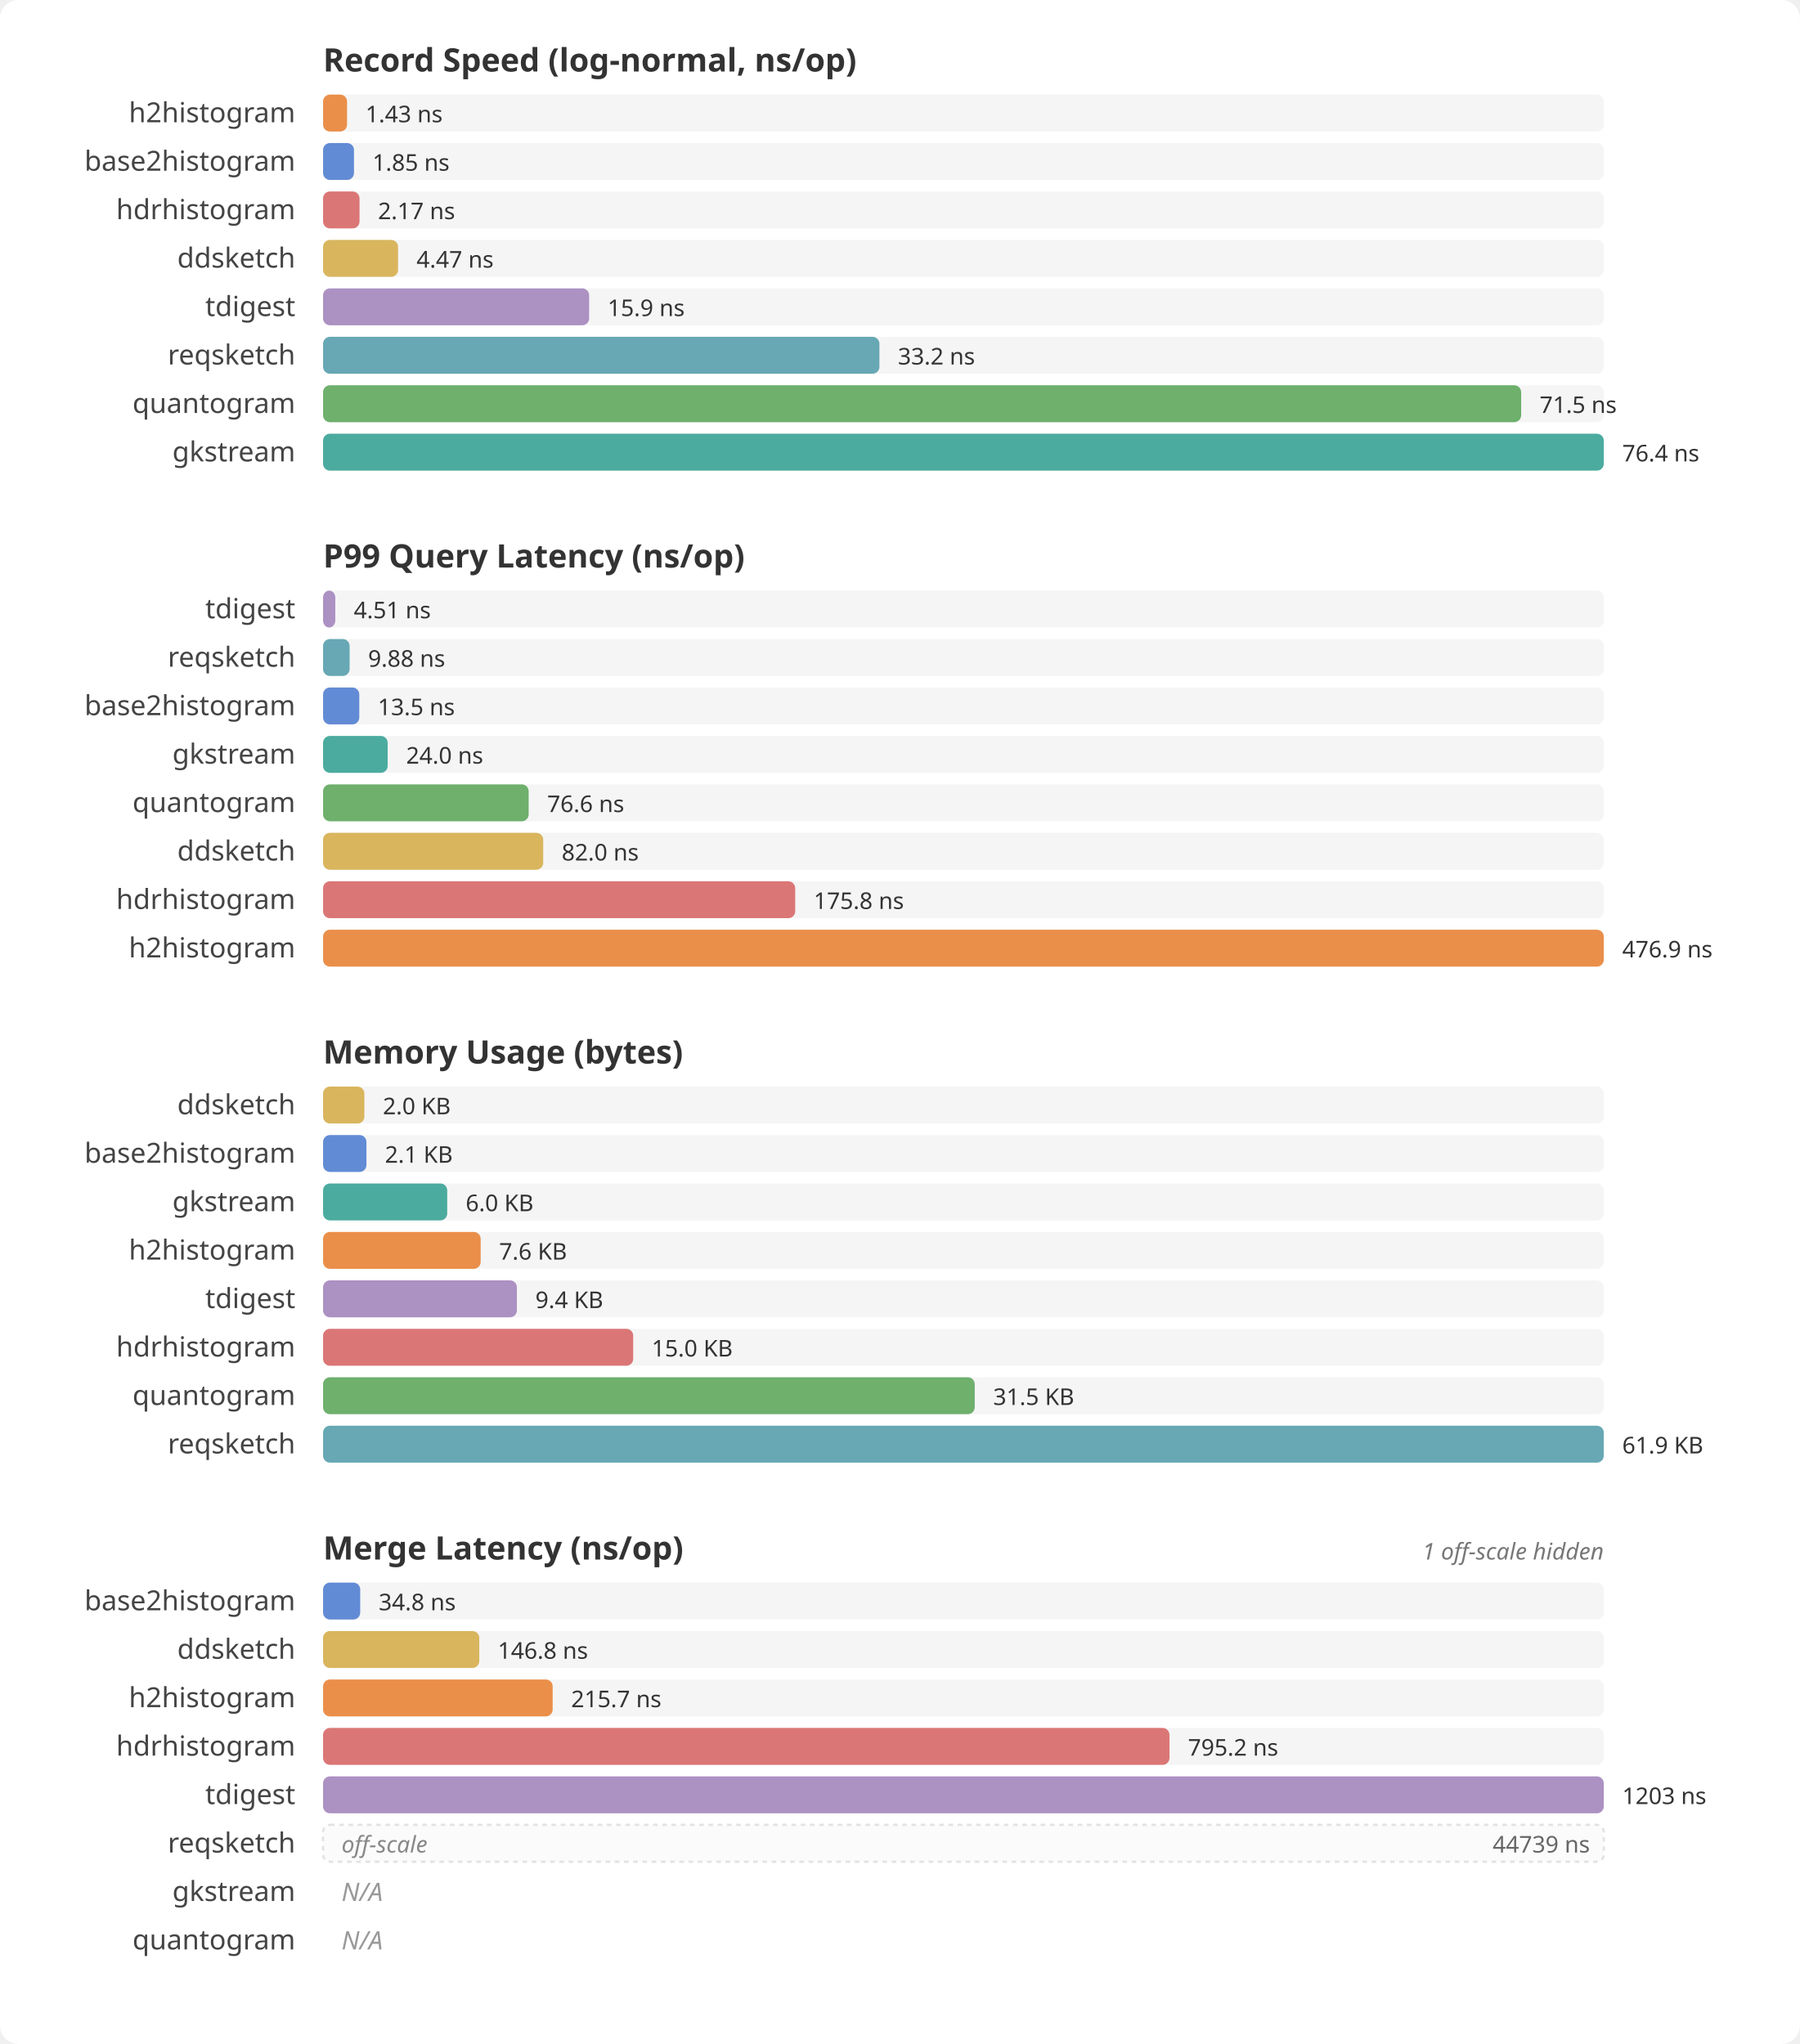
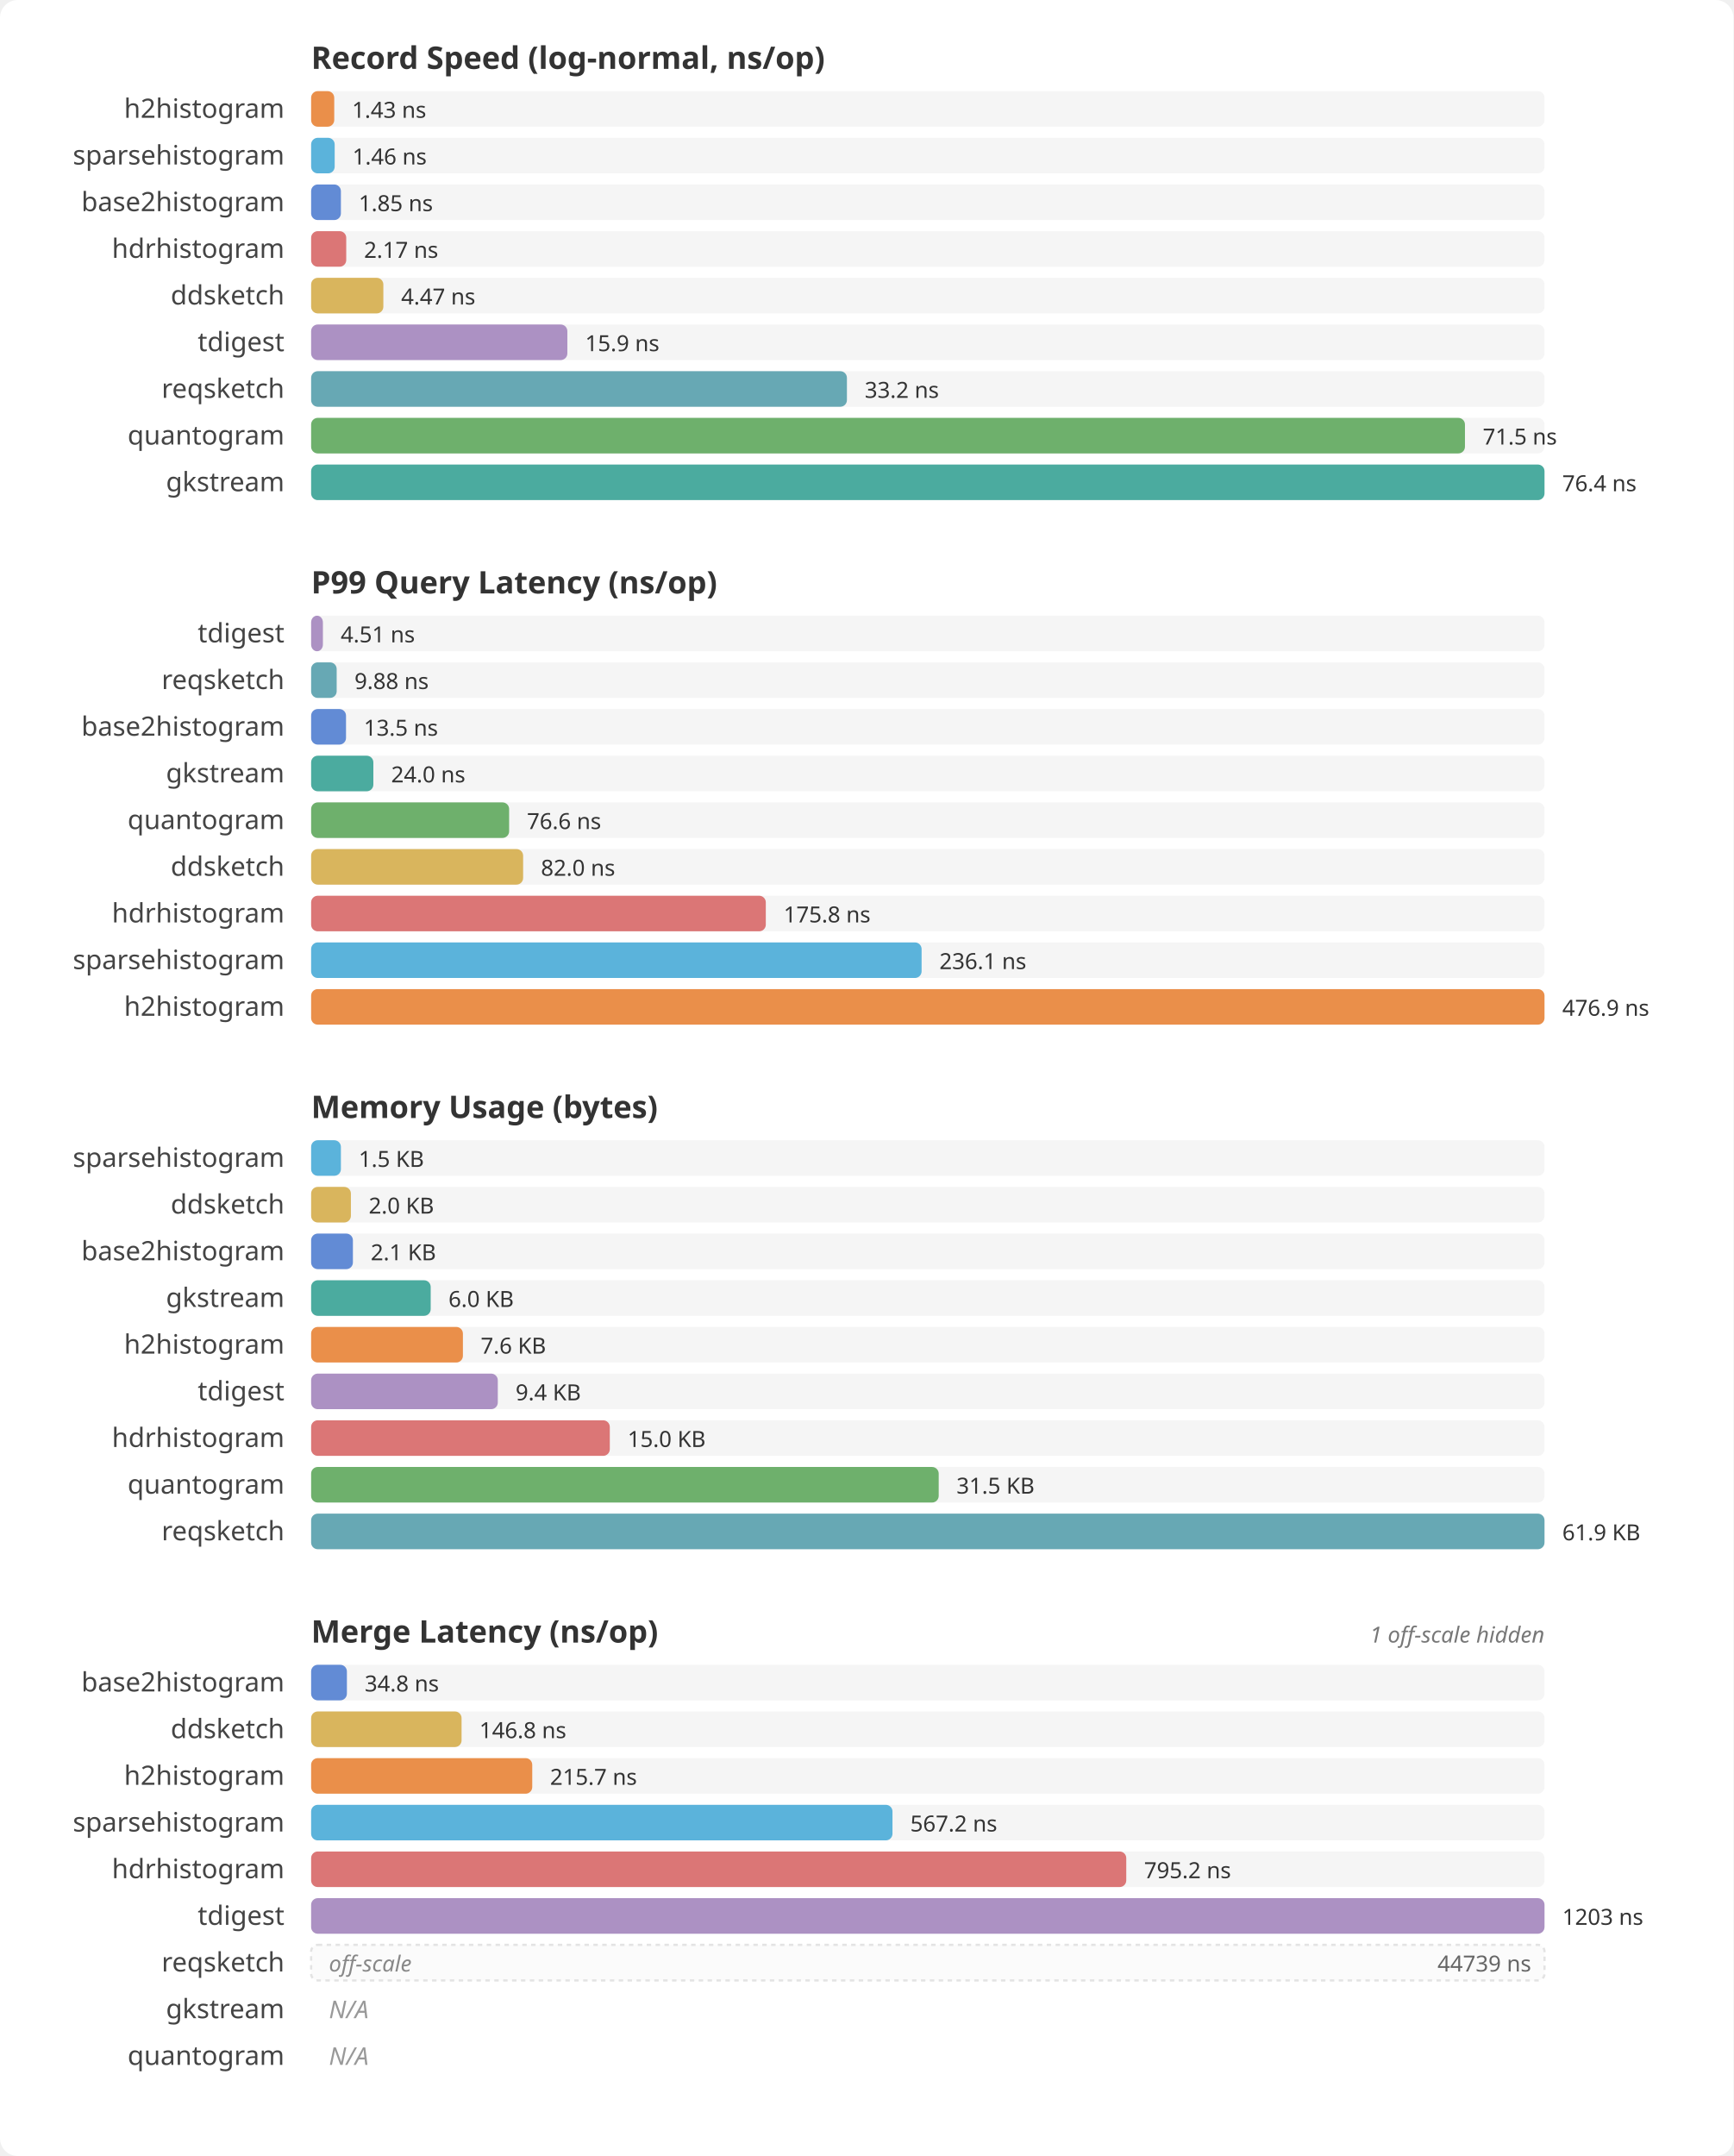
- <svg xmlns="http://www.w3.org/2000/svg" viewBox="0 0 780 886" width="780" height="886">
-   <rect x="0.0" y="0.0" width="780.0" height="886.0" fill="white" rx="8" />
+ <svg xmlns="http://www.w3.org/2000/svg" viewBox="0 0 780 970" width="780" height="970">
+   <rect x="0.0" y="0.0" width="780.0" height="970.0" fill="white" rx="8" />
  <text x="140.0" y="31.0" font-family="system-ui,sans-serif" font-size="14" font-weight="600" fill="#333">Record Speed (log-normal, ns/op)</text>
  <text x="128.0" y="53.0" font-family="system-ui,sans-serif" font-size="12" fill="#444" text-anchor="end">h2histogram</text>
  <rect x="140.0" y="41.0" width="555.0" height="16.0" fill="#f5f5f5" rx="3" />
  <rect x="140.0" y="41.0" width="10.4" height="16.0" fill="#E87D2B" rx="3" opacity="0.85" />
  <text x="158.4" y="53.0" font-family="system-ui,sans-serif" font-size="10" fill="#333" font-weight="500">1.43 ns</text>
-   <text x="128.0" y="74.0" font-family="system-ui,sans-serif" font-size="12" fill="#444" text-anchor="end">base2histogram</text>
+   <text x="128.0" y="74.0" font-family="system-ui,sans-serif" font-size="12" fill="#444" text-anchor="end">sparsehistogram</text>
  <rect x="140.0" y="62.0" width="555.0" height="16.0" fill="#f5f5f5" rx="3" />
-   <rect x="140.0" y="62.0" width="13.4" height="16.0" fill="#4878CF" rx="3" opacity="0.85" />
-   <text x="161.4" y="74.0" font-family="system-ui,sans-serif" font-size="10" fill="#333" font-weight="500">1.85 ns</text>
-   <text x="128.0" y="95.0" font-family="system-ui,sans-serif" font-size="12" fill="#444" text-anchor="end">hdrhistogram</text>
+   <rect x="140.0" y="62.0" width="10.6" height="16.0" fill="#3FA7D6" rx="3" opacity="0.85" />
+   <text x="158.6" y="74.0" font-family="system-ui,sans-serif" font-size="10" fill="#333" font-weight="500">1.46 ns</text>
+   <text x="128.0" y="95.0" font-family="system-ui,sans-serif" font-size="12" fill="#444" text-anchor="end">base2histogram</text>
  <rect x="140.0" y="83.0" width="555.0" height="16.0" fill="#f5f5f5" rx="3" />
-   <rect x="140.0" y="83.0" width="15.8" height="16.0" fill="#D65F5F" rx="3" opacity="0.85" />
-   <text x="163.8" y="95.0" font-family="system-ui,sans-serif" font-size="10" fill="#333" font-weight="500">2.17 ns</text>
-   <text x="128.0" y="116.0" font-family="system-ui,sans-serif" font-size="12" fill="#444" text-anchor="end">ddsketch</text>
+   <rect x="140.0" y="83.0" width="13.4" height="16.0" fill="#4878CF" rx="3" opacity="0.85" />
+   <text x="161.4" y="95.0" font-family="system-ui,sans-serif" font-size="10" fill="#333" font-weight="500">1.85 ns</text>
+   <text x="128.0" y="116.0" font-family="system-ui,sans-serif" font-size="12" fill="#444" text-anchor="end">hdrhistogram</text>
  <rect x="140.0" y="104.0" width="555.0" height="16.0" fill="#f5f5f5" rx="3" />
-   <rect x="140.0" y="104.0" width="32.5" height="16.0" fill="#D4A942" rx="3" opacity="0.85" />
-   <text x="180.5" y="116.0" font-family="system-ui,sans-serif" font-size="10" fill="#333" font-weight="500">4.47 ns</text>
-   <text x="128.0" y="137.0" font-family="system-ui,sans-serif" font-size="12" fill="#444" text-anchor="end">tdigest</text>
+   <rect x="140.0" y="104.0" width="15.8" height="16.0" fill="#D65F5F" rx="3" opacity="0.85" />
+   <text x="163.8" y="116.0" font-family="system-ui,sans-serif" font-size="10" fill="#333" font-weight="500">2.17 ns</text>
+   <text x="128.0" y="137.0" font-family="system-ui,sans-serif" font-size="12" fill="#444" text-anchor="end">ddsketch</text>
  <rect x="140.0" y="125.0" width="555.0" height="16.0" fill="#f5f5f5" rx="3" />
-   <rect x="140.0" y="125.0" width="115.3" height="16.0" fill="#9F7FBA" rx="3" opacity="0.85" />
-   <text x="263.3" y="137.0" font-family="system-ui,sans-serif" font-size="10" fill="#333" font-weight="500">15.9 ns</text>
-   <text x="128.0" y="158.0" font-family="system-ui,sans-serif" font-size="12" fill="#444" text-anchor="end">reqsketch</text>
+   <rect x="140.0" y="125.0" width="32.5" height="16.0" fill="#D4A942" rx="3" opacity="0.85" />
+   <text x="180.5" y="137.0" font-family="system-ui,sans-serif" font-size="10" fill="#333" font-weight="500">4.47 ns</text>
+   <text x="128.0" y="158.0" font-family="system-ui,sans-serif" font-size="12" fill="#444" text-anchor="end">tdigest</text>
  <rect x="140.0" y="146.0" width="555.0" height="16.0" fill="#f5f5f5" rx="3" />
-   <rect x="140.0" y="146.0" width="241.1" height="16.0" fill="#4E9AA8" rx="3" opacity="0.85" />
-   <text x="389.1" y="158.0" font-family="system-ui,sans-serif" font-size="10" fill="#333" font-weight="500">33.2 ns</text>
-   <text x="128.0" y="179.0" font-family="system-ui,sans-serif" font-size="12" fill="#444" text-anchor="end">quantogram</text>
+   <rect x="140.0" y="146.0" width="115.3" height="16.0" fill="#9F7FBA" rx="3" opacity="0.85" />
+   <text x="263.3" y="158.0" font-family="system-ui,sans-serif" font-size="10" fill="#333" font-weight="500">15.9 ns</text>
+   <text x="128.0" y="179.0" font-family="system-ui,sans-serif" font-size="12" fill="#444" text-anchor="end">reqsketch</text>
  <rect x="140.0" y="167.0" width="555.0" height="16.0" fill="#f5f5f5" rx="3" />
-   <rect x="140.0" y="167.0" width="519.2" height="16.0" fill="#56A354" rx="3" opacity="0.85" />
-   <text x="667.2" y="179.0" font-family="system-ui,sans-serif" font-size="10" fill="#333" font-weight="500">71.5 ns</text>
-   <text x="128.0" y="200.0" font-family="system-ui,sans-serif" font-size="12" fill="#444" text-anchor="end">gkstream</text>
+   <rect x="140.0" y="167.0" width="241.1" height="16.0" fill="#4E9AA8" rx="3" opacity="0.85" />
+   <text x="389.1" y="179.0" font-family="system-ui,sans-serif" font-size="10" fill="#333" font-weight="500">33.2 ns</text>
+   <text x="128.0" y="200.0" font-family="system-ui,sans-serif" font-size="12" fill="#444" text-anchor="end">quantogram</text>
  <rect x="140.0" y="188.0" width="555.0" height="16.0" fill="#f5f5f5" rx="3" />
-   <rect x="140.0" y="188.0" width="555.0" height="16.0" fill="#2D9D8F" rx="3" opacity="0.85" />
-   <text x="703.0" y="200.0" font-family="system-ui,sans-serif" font-size="10" fill="#333" font-weight="500">76.4 ns</text>
-   <text x="140.0" y="246.0" font-family="system-ui,sans-serif" font-size="14" font-weight="600" fill="#333">P99 Query Latency (ns/op)</text>
-   <text x="128.0" y="268.0" font-family="system-ui,sans-serif" font-size="12" fill="#444" text-anchor="end">tdigest</text>
-   <rect x="140.0" y="256.0" width="555.0" height="16.0" fill="#f5f5f5" rx="3" />
-   <rect x="140.0" y="256.0" width="5.3" height="16.0" fill="#9F7FBA" rx="3" opacity="0.85" />
-   <text x="153.3" y="268.0" font-family="system-ui,sans-serif" font-size="10" fill="#333" font-weight="500">4.51 ns</text>
-   <text x="128.0" y="289.0" font-family="system-ui,sans-serif" font-size="12" fill="#444" text-anchor="end">reqsketch</text>
+   <rect x="140.0" y="188.0" width="519.2" height="16.0" fill="#56A354" rx="3" opacity="0.85" />
+   <text x="667.2" y="200.0" font-family="system-ui,sans-serif" font-size="10" fill="#333" font-weight="500">71.5 ns</text>
+   <text x="128.0" y="221.0" font-family="system-ui,sans-serif" font-size="12" fill="#444" text-anchor="end">gkstream</text>
+   <rect x="140.0" y="209.0" width="555.0" height="16.0" fill="#f5f5f5" rx="3" />
+   <rect x="140.0" y="209.0" width="555.0" height="16.0" fill="#2D9D8F" rx="3" opacity="0.85" />
+   <text x="703.0" y="221.0" font-family="system-ui,sans-serif" font-size="10" fill="#333" font-weight="500">76.4 ns</text>
+   <text x="140.0" y="267.0" font-family="system-ui,sans-serif" font-size="14" font-weight="600" fill="#333">P99 Query Latency (ns/op)</text>
+   <text x="128.0" y="289.0" font-family="system-ui,sans-serif" font-size="12" fill="#444" text-anchor="end">tdigest</text>
  <rect x="140.0" y="277.0" width="555.0" height="16.0" fill="#f5f5f5" rx="3" />
-   <rect x="140.0" y="277.0" width="11.5" height="16.0" fill="#4E9AA8" rx="3" opacity="0.85" />
-   <text x="159.5" y="289.0" font-family="system-ui,sans-serif" font-size="10" fill="#333" font-weight="500">9.88 ns</text>
-   <text x="128.0" y="310.0" font-family="system-ui,sans-serif" font-size="12" fill="#444" text-anchor="end">base2histogram</text>
+   <rect x="140.0" y="277.0" width="5.3" height="16.0" fill="#9F7FBA" rx="3" opacity="0.85" />
+   <text x="153.3" y="289.0" font-family="system-ui,sans-serif" font-size="10" fill="#333" font-weight="500">4.51 ns</text>
+   <text x="128.0" y="310.0" font-family="system-ui,sans-serif" font-size="12" fill="#444" text-anchor="end">reqsketch</text>
  <rect x="140.0" y="298.0" width="555.0" height="16.0" fill="#f5f5f5" rx="3" />
-   <rect x="140.0" y="298.0" width="15.7" height="16.0" fill="#4878CF" rx="3" opacity="0.85" />
-   <text x="163.7" y="310.0" font-family="system-ui,sans-serif" font-size="10" fill="#333" font-weight="500">13.5 ns</text>
-   <text x="128.0" y="331.0" font-family="system-ui,sans-serif" font-size="12" fill="#444" text-anchor="end">gkstream</text>
+   <rect x="140.0" y="298.0" width="11.5" height="16.0" fill="#4E9AA8" rx="3" opacity="0.85" />
+   <text x="159.5" y="310.0" font-family="system-ui,sans-serif" font-size="10" fill="#333" font-weight="500">9.88 ns</text>
+   <text x="128.0" y="331.0" font-family="system-ui,sans-serif" font-size="12" fill="#444" text-anchor="end">base2histogram</text>
  <rect x="140.0" y="319.0" width="555.0" height="16.0" fill="#f5f5f5" rx="3" />
-   <rect x="140.0" y="319.0" width="28.0" height="16.0" fill="#2D9D8F" rx="3" opacity="0.85" />
-   <text x="176.0" y="331.0" font-family="system-ui,sans-serif" font-size="10" fill="#333" font-weight="500">24.0 ns</text>
-   <text x="128.0" y="352.0" font-family="system-ui,sans-serif" font-size="12" fill="#444" text-anchor="end">quantogram</text>
+   <rect x="140.0" y="319.0" width="15.7" height="16.0" fill="#4878CF" rx="3" opacity="0.85" />
+   <text x="163.7" y="331.0" font-family="system-ui,sans-serif" font-size="10" fill="#333" font-weight="500">13.5 ns</text>
+   <text x="128.0" y="352.0" font-family="system-ui,sans-serif" font-size="12" fill="#444" text-anchor="end">gkstream</text>
  <rect x="140.0" y="340.0" width="555.0" height="16.0" fill="#f5f5f5" rx="3" />
-   <rect x="140.0" y="340.0" width="89.1" height="16.0" fill="#56A354" rx="3" opacity="0.85" />
-   <text x="237.1" y="352.0" font-family="system-ui,sans-serif" font-size="10" fill="#333" font-weight="500">76.6 ns</text>
-   <text x="128.0" y="373.0" font-family="system-ui,sans-serif" font-size="12" fill="#444" text-anchor="end">ddsketch</text>
+   <rect x="140.0" y="340.0" width="28.0" height="16.0" fill="#2D9D8F" rx="3" opacity="0.85" />
+   <text x="176.0" y="352.0" font-family="system-ui,sans-serif" font-size="10" fill="#333" font-weight="500">24.0 ns</text>
+   <text x="128.0" y="373.0" font-family="system-ui,sans-serif" font-size="12" fill="#444" text-anchor="end">quantogram</text>
  <rect x="140.0" y="361.0" width="555.0" height="16.0" fill="#f5f5f5" rx="3" />
-   <rect x="140.0" y="361.0" width="95.4" height="16.0" fill="#D4A942" rx="3" opacity="0.85" />
-   <text x="243.4" y="373.0" font-family="system-ui,sans-serif" font-size="10" fill="#333" font-weight="500">82.0 ns</text>
-   <text x="128.0" y="394.0" font-family="system-ui,sans-serif" font-size="12" fill="#444" text-anchor="end">hdrhistogram</text>
+   <rect x="140.0" y="361.0" width="89.1" height="16.0" fill="#56A354" rx="3" opacity="0.85" />
+   <text x="237.1" y="373.0" font-family="system-ui,sans-serif" font-size="10" fill="#333" font-weight="500">76.6 ns</text>
+   <text x="128.0" y="394.0" font-family="system-ui,sans-serif" font-size="12" fill="#444" text-anchor="end">ddsketch</text>
  <rect x="140.0" y="382.0" width="555.0" height="16.0" fill="#f5f5f5" rx="3" />
-   <rect x="140.0" y="382.0" width="204.6" height="16.0" fill="#D65F5F" rx="3" opacity="0.85" />
-   <text x="352.6" y="394.0" font-family="system-ui,sans-serif" font-size="10" fill="#333" font-weight="500">175.8 ns</text>
-   <text x="128.0" y="415.0" font-family="system-ui,sans-serif" font-size="12" fill="#444" text-anchor="end">h2histogram</text>
+   <rect x="140.0" y="382.0" width="95.4" height="16.0" fill="#D4A942" rx="3" opacity="0.85" />
+   <text x="243.4" y="394.0" font-family="system-ui,sans-serif" font-size="10" fill="#333" font-weight="500">82.0 ns</text>
+   <text x="128.0" y="415.0" font-family="system-ui,sans-serif" font-size="12" fill="#444" text-anchor="end">hdrhistogram</text>
  <rect x="140.0" y="403.0" width="555.0" height="16.0" fill="#f5f5f5" rx="3" />
-   <rect x="140.0" y="403.0" width="555.0" height="16.0" fill="#E87D2B" rx="3" opacity="0.85" />
-   <text x="703.0" y="415.0" font-family="system-ui,sans-serif" font-size="10" fill="#333" font-weight="500">476.9 ns</text>
-   <text x="140.0" y="461.0" font-family="system-ui,sans-serif" font-size="14" font-weight="600" fill="#333">Memory Usage (bytes)</text>
-   <text x="128.0" y="483.0" font-family="system-ui,sans-serif" font-size="12" fill="#444" text-anchor="end">ddsketch</text>
-   <rect x="140.0" y="471.0" width="555.0" height="16.0" fill="#f5f5f5" rx="3" />
-   <rect x="140.0" y="471.0" width="17.9" height="16.0" fill="#D4A942" rx="3" opacity="0.85" />
-   <text x="165.9" y="483.0" font-family="system-ui,sans-serif" font-size="10" fill="#333" font-weight="500">2.0 KB</text>
-   <text x="128.0" y="504.0" font-family="system-ui,sans-serif" font-size="12" fill="#444" text-anchor="end">base2histogram</text>
-   <rect x="140.0" y="492.0" width="555.0" height="16.0" fill="#f5f5f5" rx="3" />
-   <rect x="140.0" y="492.0" width="18.8" height="16.0" fill="#4878CF" rx="3" opacity="0.85" />
-   <text x="166.8" y="504.0" font-family="system-ui,sans-serif" font-size="10" fill="#333" font-weight="500">2.1 KB</text>
-   <text x="128.0" y="525.0" font-family="system-ui,sans-serif" font-size="12" fill="#444" text-anchor="end">gkstream</text>
+   <rect x="140.0" y="403.0" width="204.6" height="16.0" fill="#D65F5F" rx="3" opacity="0.85" />
+   <text x="352.6" y="415.0" font-family="system-ui,sans-serif" font-size="10" fill="#333" font-weight="500">175.8 ns</text>
+   <text x="128.0" y="436.0" font-family="system-ui,sans-serif" font-size="12" fill="#444" text-anchor="end">sparsehistogram</text>
+   <rect x="140.0" y="424.0" width="555.0" height="16.0" fill="#f5f5f5" rx="3" />
+   <rect x="140.0" y="424.0" width="274.7" height="16.0" fill="#3FA7D6" rx="3" opacity="0.85" />
+   <text x="422.7" y="436.0" font-family="system-ui,sans-serif" font-size="10" fill="#333" font-weight="500">236.1 ns</text>
+   <text x="128.0" y="457.0" font-family="system-ui,sans-serif" font-size="12" fill="#444" text-anchor="end">h2histogram</text>
+   <rect x="140.0" y="445.0" width="555.0" height="16.0" fill="#f5f5f5" rx="3" />
+   <rect x="140.0" y="445.0" width="555.0" height="16.0" fill="#E87D2B" rx="3" opacity="0.85" />
+   <text x="703.0" y="457.0" font-family="system-ui,sans-serif" font-size="10" fill="#333" font-weight="500">476.9 ns</text>
+   <text x="140.0" y="503.0" font-family="system-ui,sans-serif" font-size="14" font-weight="600" fill="#333">Memory Usage (bytes)</text>
+   <text x="128.0" y="525.0" font-family="system-ui,sans-serif" font-size="12" fill="#444" text-anchor="end">sparsehistogram</text>
  <rect x="140.0" y="513.0" width="555.0" height="16.0" fill="#f5f5f5" rx="3" />
-   <rect x="140.0" y="513.0" width="53.8" height="16.0" fill="#2D9D8F" rx="3" opacity="0.85" />
-   <text x="201.8" y="525.0" font-family="system-ui,sans-serif" font-size="10" fill="#333" font-weight="500">6.0 KB</text>
-   <text x="128.0" y="546.0" font-family="system-ui,sans-serif" font-size="12" fill="#444" text-anchor="end">h2histogram</text>
+   <rect x="140.0" y="513.0" width="13.4" height="16.0" fill="#3FA7D6" rx="3" opacity="0.85" />
+   <text x="161.4" y="525.0" font-family="system-ui,sans-serif" font-size="10" fill="#333" font-weight="500">1.5 KB</text>
+   <text x="128.0" y="546.0" font-family="system-ui,sans-serif" font-size="12" fill="#444" text-anchor="end">ddsketch</text>
  <rect x="140.0" y="534.0" width="555.0" height="16.0" fill="#f5f5f5" rx="3" />
-   <rect x="140.0" y="534.0" width="68.3" height="16.0" fill="#E87D2B" rx="3" opacity="0.85" />
-   <text x="216.3" y="546.0" font-family="system-ui,sans-serif" font-size="10" fill="#333" font-weight="500">7.6 KB</text>
-   <text x="128.0" y="567.0" font-family="system-ui,sans-serif" font-size="12" fill="#444" text-anchor="end">tdigest</text>
+   <rect x="140.0" y="534.0" width="17.9" height="16.0" fill="#D4A942" rx="3" opacity="0.85" />
+   <text x="165.9" y="546.0" font-family="system-ui,sans-serif" font-size="10" fill="#333" font-weight="500">2.0 KB</text>
+   <text x="128.0" y="567.0" font-family="system-ui,sans-serif" font-size="12" fill="#444" text-anchor="end">base2histogram</text>
  <rect x="140.0" y="555.0" width="555.0" height="16.0" fill="#f5f5f5" rx="3" />
-   <rect x="140.0" y="555.0" width="84.0" height="16.0" fill="#9F7FBA" rx="3" opacity="0.85" />
-   <text x="232.0" y="567.0" font-family="system-ui,sans-serif" font-size="10" fill="#333" font-weight="500">9.4 KB</text>
-   <text x="128.0" y="588.0" font-family="system-ui,sans-serif" font-size="12" fill="#444" text-anchor="end">hdrhistogram</text>
+   <rect x="140.0" y="555.0" width="18.8" height="16.0" fill="#4878CF" rx="3" opacity="0.85" />
+   <text x="166.8" y="567.0" font-family="system-ui,sans-serif" font-size="10" fill="#333" font-weight="500">2.1 KB</text>
+   <text x="128.0" y="588.0" font-family="system-ui,sans-serif" font-size="12" fill="#444" text-anchor="end">gkstream</text>
  <rect x="140.0" y="576.0" width="555.0" height="16.0" fill="#f5f5f5" rx="3" />
-   <rect x="140.0" y="576.0" width="134.4" height="16.0" fill="#D65F5F" rx="3" opacity="0.85" />
-   <text x="282.4" y="588.0" font-family="system-ui,sans-serif" font-size="10" fill="#333" font-weight="500">15.0 KB</text>
-   <text x="128.0" y="609.0" font-family="system-ui,sans-serif" font-size="12" fill="#444" text-anchor="end">quantogram</text>
+   <rect x="140.0" y="576.0" width="53.8" height="16.0" fill="#2D9D8F" rx="3" opacity="0.85" />
+   <text x="201.8" y="588.0" font-family="system-ui,sans-serif" font-size="10" fill="#333" font-weight="500">6.0 KB</text>
+   <text x="128.0" y="609.0" font-family="system-ui,sans-serif" font-size="12" fill="#444" text-anchor="end">h2histogram</text>
  <rect x="140.0" y="597.0" width="555.0" height="16.0" fill="#f5f5f5" rx="3" />
-   <rect x="140.0" y="597.0" width="282.4" height="16.0" fill="#56A354" rx="3" opacity="0.85" />
-   <text x="430.4" y="609.0" font-family="system-ui,sans-serif" font-size="10" fill="#333" font-weight="500">31.5 KB</text>
-   <text x="128.0" y="630.0" font-family="system-ui,sans-serif" font-size="12" fill="#444" text-anchor="end">reqsketch</text>
+   <rect x="140.0" y="597.0" width="68.3" height="16.0" fill="#E87D2B" rx="3" opacity="0.85" />
+   <text x="216.3" y="609.0" font-family="system-ui,sans-serif" font-size="10" fill="#333" font-weight="500">7.6 KB</text>
+   <text x="128.0" y="630.0" font-family="system-ui,sans-serif" font-size="12" fill="#444" text-anchor="end">tdigest</text>
  <rect x="140.0" y="618.0" width="555.0" height="16.0" fill="#f5f5f5" rx="3" />
-   <rect x="140.0" y="618.0" width="555.0" height="16.0" fill="#4E9AA8" rx="3" opacity="0.85" />
-   <text x="703.0" y="630.0" font-family="system-ui,sans-serif" font-size="10" fill="#333" font-weight="500">61.9 KB</text>
-   <text x="140.0" y="676.0" font-family="system-ui,sans-serif" font-size="14" font-weight="600" fill="#333">Merge Latency (ns/op)</text>
-   <text x="695.0" y="676.0" font-family="system-ui,sans-serif" font-size="10" fill="#777" text-anchor="end" font-style="italic">1 off-scale hidden</text>
-   <text x="128.0" y="698.0" font-family="system-ui,sans-serif" font-size="12" fill="#444" text-anchor="end">base2histogram</text>
-   <rect x="140.0" y="686.0" width="555.0" height="16.0" fill="#f5f5f5" rx="3" />
-   <rect x="140.0" y="686.0" width="16.1" height="16.0" fill="#4878CF" rx="3" opacity="0.85" />
-   <text x="164.1" y="698.0" font-family="system-ui,sans-serif" font-size="10" fill="#333" font-weight="500">34.8 ns</text>
-   <text x="128.0" y="719.0" font-family="system-ui,sans-serif" font-size="12" fill="#444" text-anchor="end">ddsketch</text>
-   <rect x="140.0" y="707.0" width="555.0" height="16.0" fill="#f5f5f5" rx="3" />
-   <rect x="140.0" y="707.0" width="67.7" height="16.0" fill="#D4A942" rx="3" opacity="0.85" />
-   <text x="215.7" y="719.0" font-family="system-ui,sans-serif" font-size="10" fill="#333" font-weight="500">146.8 ns</text>
-   <text x="128.0" y="740.0" font-family="system-ui,sans-serif" font-size="12" fill="#444" text-anchor="end">h2histogram</text>
-   <rect x="140.0" y="728.0" width="555.0" height="16.0" fill="#f5f5f5" rx="3" />
-   <rect x="140.0" y="728.0" width="99.5" height="16.0" fill="#E87D2B" rx="3" opacity="0.85" />
-   <text x="247.5" y="740.0" font-family="system-ui,sans-serif" font-size="10" fill="#333" font-weight="500">215.7 ns</text>
-   <text x="128.0" y="761.0" font-family="system-ui,sans-serif" font-size="12" fill="#444" text-anchor="end">hdrhistogram</text>
+   <rect x="140.0" y="618.0" width="84.0" height="16.0" fill="#9F7FBA" rx="3" opacity="0.85" />
+   <text x="232.0" y="630.0" font-family="system-ui,sans-serif" font-size="10" fill="#333" font-weight="500">9.4 KB</text>
+   <text x="128.0" y="651.0" font-family="system-ui,sans-serif" font-size="12" fill="#444" text-anchor="end">hdrhistogram</text>
+   <rect x="140.0" y="639.0" width="555.0" height="16.0" fill="#f5f5f5" rx="3" />
+   <rect x="140.0" y="639.0" width="134.4" height="16.0" fill="#D65F5F" rx="3" opacity="0.85" />
+   <text x="282.4" y="651.0" font-family="system-ui,sans-serif" font-size="10" fill="#333" font-weight="500">15.0 KB</text>
+   <text x="128.0" y="672.0" font-family="system-ui,sans-serif" font-size="12" fill="#444" text-anchor="end">quantogram</text>
+   <rect x="140.0" y="660.0" width="555.0" height="16.0" fill="#f5f5f5" rx="3" />
+   <rect x="140.0" y="660.0" width="282.4" height="16.0" fill="#56A354" rx="3" opacity="0.85" />
+   <text x="430.4" y="672.0" font-family="system-ui,sans-serif" font-size="10" fill="#333" font-weight="500">31.5 KB</text>
+   <text x="128.0" y="693.0" font-family="system-ui,sans-serif" font-size="12" fill="#444" text-anchor="end">reqsketch</text>
+   <rect x="140.0" y="681.0" width="555.0" height="16.0" fill="#f5f5f5" rx="3" />
+   <rect x="140.0" y="681.0" width="555.0" height="16.0" fill="#4E9AA8" rx="3" opacity="0.85" />
+   <text x="703.0" y="693.0" font-family="system-ui,sans-serif" font-size="10" fill="#333" font-weight="500">61.9 KB</text>
+   <text x="140.0" y="739.0" font-family="system-ui,sans-serif" font-size="14" font-weight="600" fill="#333">Merge Latency (ns/op)</text>
+   <text x="695.0" y="739.0" font-family="system-ui,sans-serif" font-size="10" fill="#777" text-anchor="end" font-style="italic">1 off-scale hidden</text>
+   <text x="128.0" y="761.0" font-family="system-ui,sans-serif" font-size="12" fill="#444" text-anchor="end">base2histogram</text>
  <rect x="140.0" y="749.0" width="555.0" height="16.0" fill="#f5f5f5" rx="3" />
-   <rect x="140.0" y="749.0" width="366.8" height="16.0" fill="#D65F5F" rx="3" opacity="0.85" />
-   <text x="514.8" y="761.0" font-family="system-ui,sans-serif" font-size="10" fill="#333" font-weight="500">795.2 ns</text>
-   <text x="128.0" y="782.0" font-family="system-ui,sans-serif" font-size="12" fill="#444" text-anchor="end">tdigest</text>
+   <rect x="140.0" y="749.0" width="16.1" height="16.0" fill="#4878CF" rx="3" opacity="0.85" />
+   <text x="164.1" y="761.0" font-family="system-ui,sans-serif" font-size="10" fill="#333" font-weight="500">34.8 ns</text>
+   <text x="128.0" y="782.0" font-family="system-ui,sans-serif" font-size="12" fill="#444" text-anchor="end">ddsketch</text>
  <rect x="140.0" y="770.0" width="555.0" height="16.0" fill="#f5f5f5" rx="3" />
-   <rect x="140.0" y="770.0" width="555.0" height="16.0" fill="#9F7FBA" rx="3" opacity="0.85" />
-   <text x="703.0" y="782.0" font-family="system-ui,sans-serif" font-size="10" fill="#333" font-weight="500">1203 ns</text>
-   <text x="128.0" y="803.0" font-family="system-ui,sans-serif" font-size="12" fill="#444" text-anchor="end">reqsketch</text>
-   <rect x="140.0" y="791.0" width="555.0" height="16.0" fill="#fbfbfb" stroke="#e3e3e3" stroke-width="1" stroke-dasharray="2 2" rx="3" />
-   <text x="148.0" y="803.0" font-family="system-ui,sans-serif" font-size="10" fill="#888" font-style="italic">off-scale</text>
-   <text x="689.0" y="803.0" font-family="system-ui,sans-serif" font-size="10" fill="#666" text-anchor="end">44739 ns</text>
-   <text x="128.0" y="824.0" font-family="system-ui,sans-serif" font-size="12" fill="#444" text-anchor="end">gkstream</text>
-   <text x="148.0" y="824.0" font-family="system-ui,sans-serif" font-size="11" fill="#999" font-style="italic">N/A</text>
-   <text x="128.0" y="845.0" font-family="system-ui,sans-serif" font-size="12" fill="#444" text-anchor="end">quantogram</text>
-   <text x="148.0" y="845.0" font-family="system-ui,sans-serif" font-size="11" fill="#999" font-style="italic">N/A</text>
+   <rect x="140.0" y="770.0" width="67.7" height="16.0" fill="#D4A942" rx="3" opacity="0.85" />
+   <text x="215.7" y="782.0" font-family="system-ui,sans-serif" font-size="10" fill="#333" font-weight="500">146.8 ns</text>
+   <text x="128.0" y="803.0" font-family="system-ui,sans-serif" font-size="12" fill="#444" text-anchor="end">h2histogram</text>
+   <rect x="140.0" y="791.0" width="555.0" height="16.0" fill="#f5f5f5" rx="3" />
+   <rect x="140.0" y="791.0" width="99.5" height="16.0" fill="#E87D2B" rx="3" opacity="0.85" />
+   <text x="247.5" y="803.0" font-family="system-ui,sans-serif" font-size="10" fill="#333" font-weight="500">215.7 ns</text>
+   <text x="128.0" y="824.0" font-family="system-ui,sans-serif" font-size="12" fill="#444" text-anchor="end">sparsehistogram</text>
+   <rect x="140.0" y="812.0" width="555.0" height="16.0" fill="#f5f5f5" rx="3" />
+   <rect x="140.0" y="812.0" width="261.6" height="16.0" fill="#3FA7D6" rx="3" opacity="0.85" />
+   <text x="409.6" y="824.0" font-family="system-ui,sans-serif" font-size="10" fill="#333" font-weight="500">567.2 ns</text>
+   <text x="128.0" y="845.0" font-family="system-ui,sans-serif" font-size="12" fill="#444" text-anchor="end">hdrhistogram</text>
+   <rect x="140.0" y="833.0" width="555.0" height="16.0" fill="#f5f5f5" rx="3" />
+   <rect x="140.0" y="833.0" width="366.8" height="16.0" fill="#D65F5F" rx="3" opacity="0.85" />
+   <text x="514.8" y="845.0" font-family="system-ui,sans-serif" font-size="10" fill="#333" font-weight="500">795.2 ns</text>
+   <text x="128.0" y="866.0" font-family="system-ui,sans-serif" font-size="12" fill="#444" text-anchor="end">tdigest</text>
+   <rect x="140.0" y="854.0" width="555.0" height="16.0" fill="#f5f5f5" rx="3" />
+   <rect x="140.0" y="854.0" width="555.0" height="16.0" fill="#9F7FBA" rx="3" opacity="0.85" />
+   <text x="703.0" y="866.0" font-family="system-ui,sans-serif" font-size="10" fill="#333" font-weight="500">1203 ns</text>
+   <text x="128.0" y="887.0" font-family="system-ui,sans-serif" font-size="12" fill="#444" text-anchor="end">reqsketch</text>
+   <rect x="140.0" y="875.0" width="555.0" height="16.0" fill="#fbfbfb" stroke="#e3e3e3" stroke-width="1" stroke-dasharray="2 2" rx="3" />
+   <text x="148.0" y="887.0" font-family="system-ui,sans-serif" font-size="10" fill="#888" font-style="italic">off-scale</text>
+   <text x="689.0" y="887.0" font-family="system-ui,sans-serif" font-size="10" fill="#666" text-anchor="end">44739 ns</text>
+   <text x="128.0" y="908.0" font-family="system-ui,sans-serif" font-size="12" fill="#444" text-anchor="end">gkstream</text>
+   <text x="148.0" y="908.0" font-family="system-ui,sans-serif" font-size="11" fill="#999" font-style="italic">N/A</text>
+   <text x="128.0" y="929.0" font-family="system-ui,sans-serif" font-size="12" fill="#444" text-anchor="end">quantogram</text>
+   <text x="148.0" y="929.0" font-family="system-ui,sans-serif" font-size="11" fill="#999" font-style="italic">N/A</text>
</svg>
